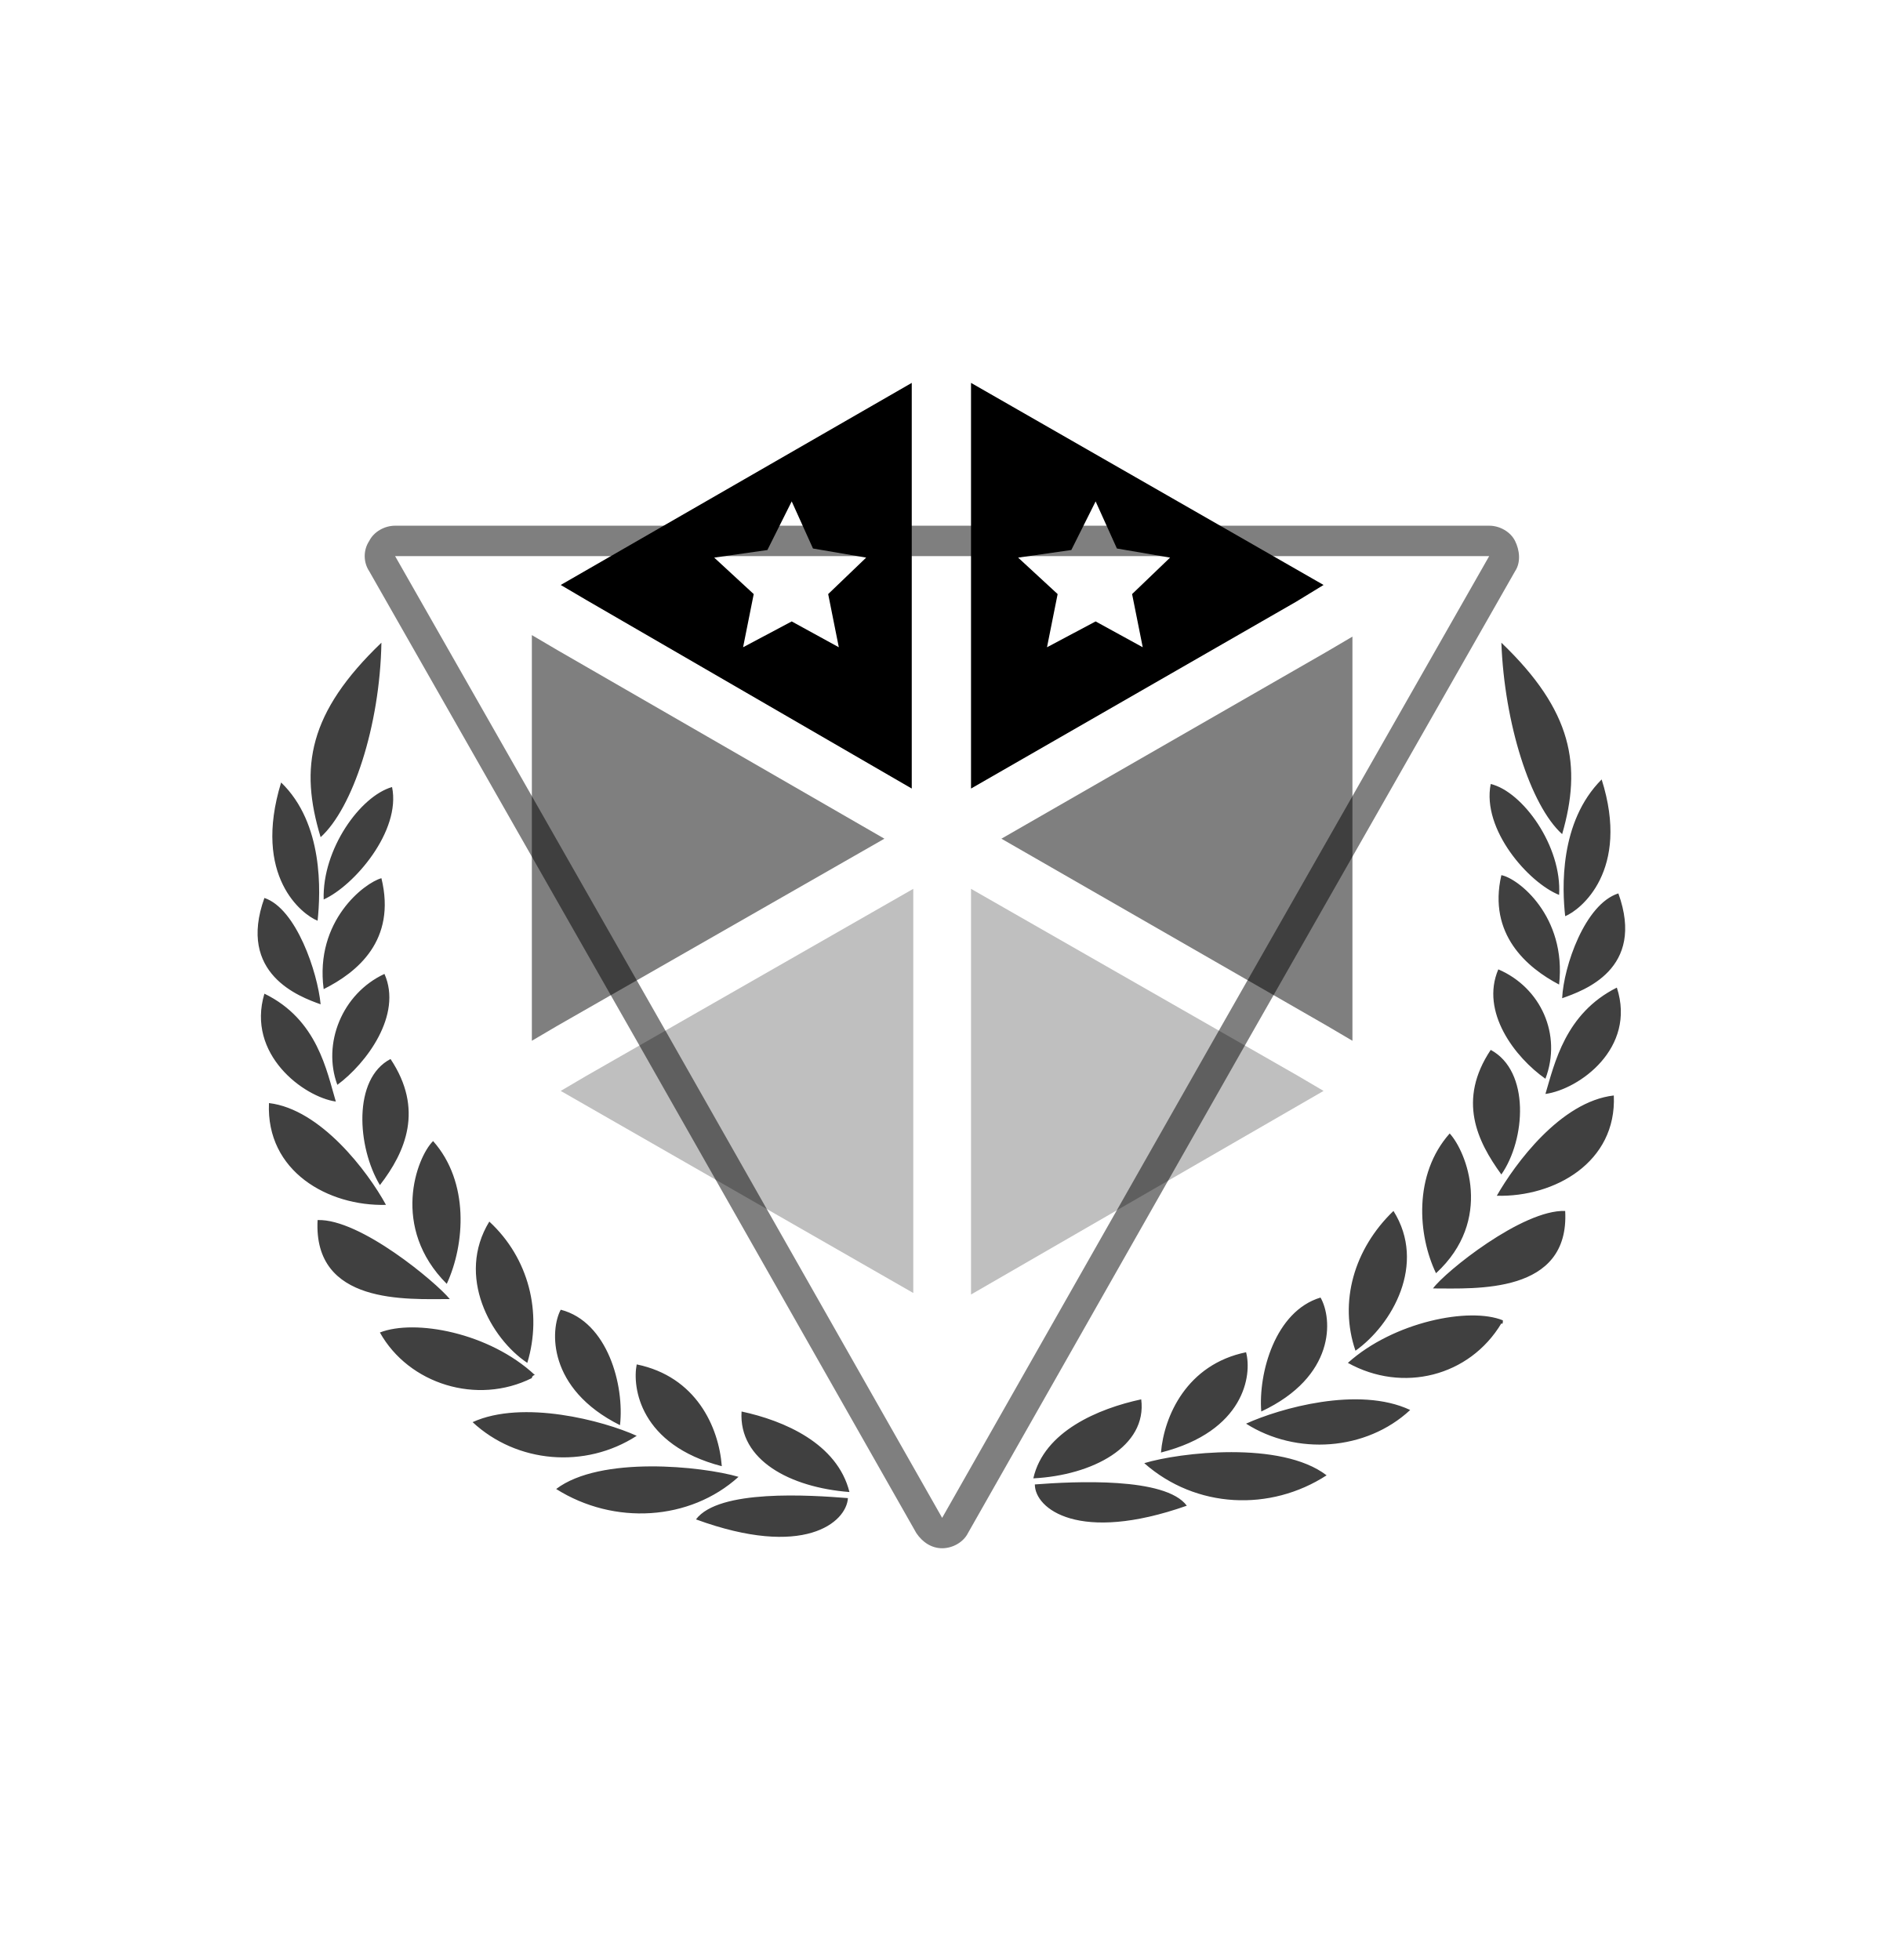
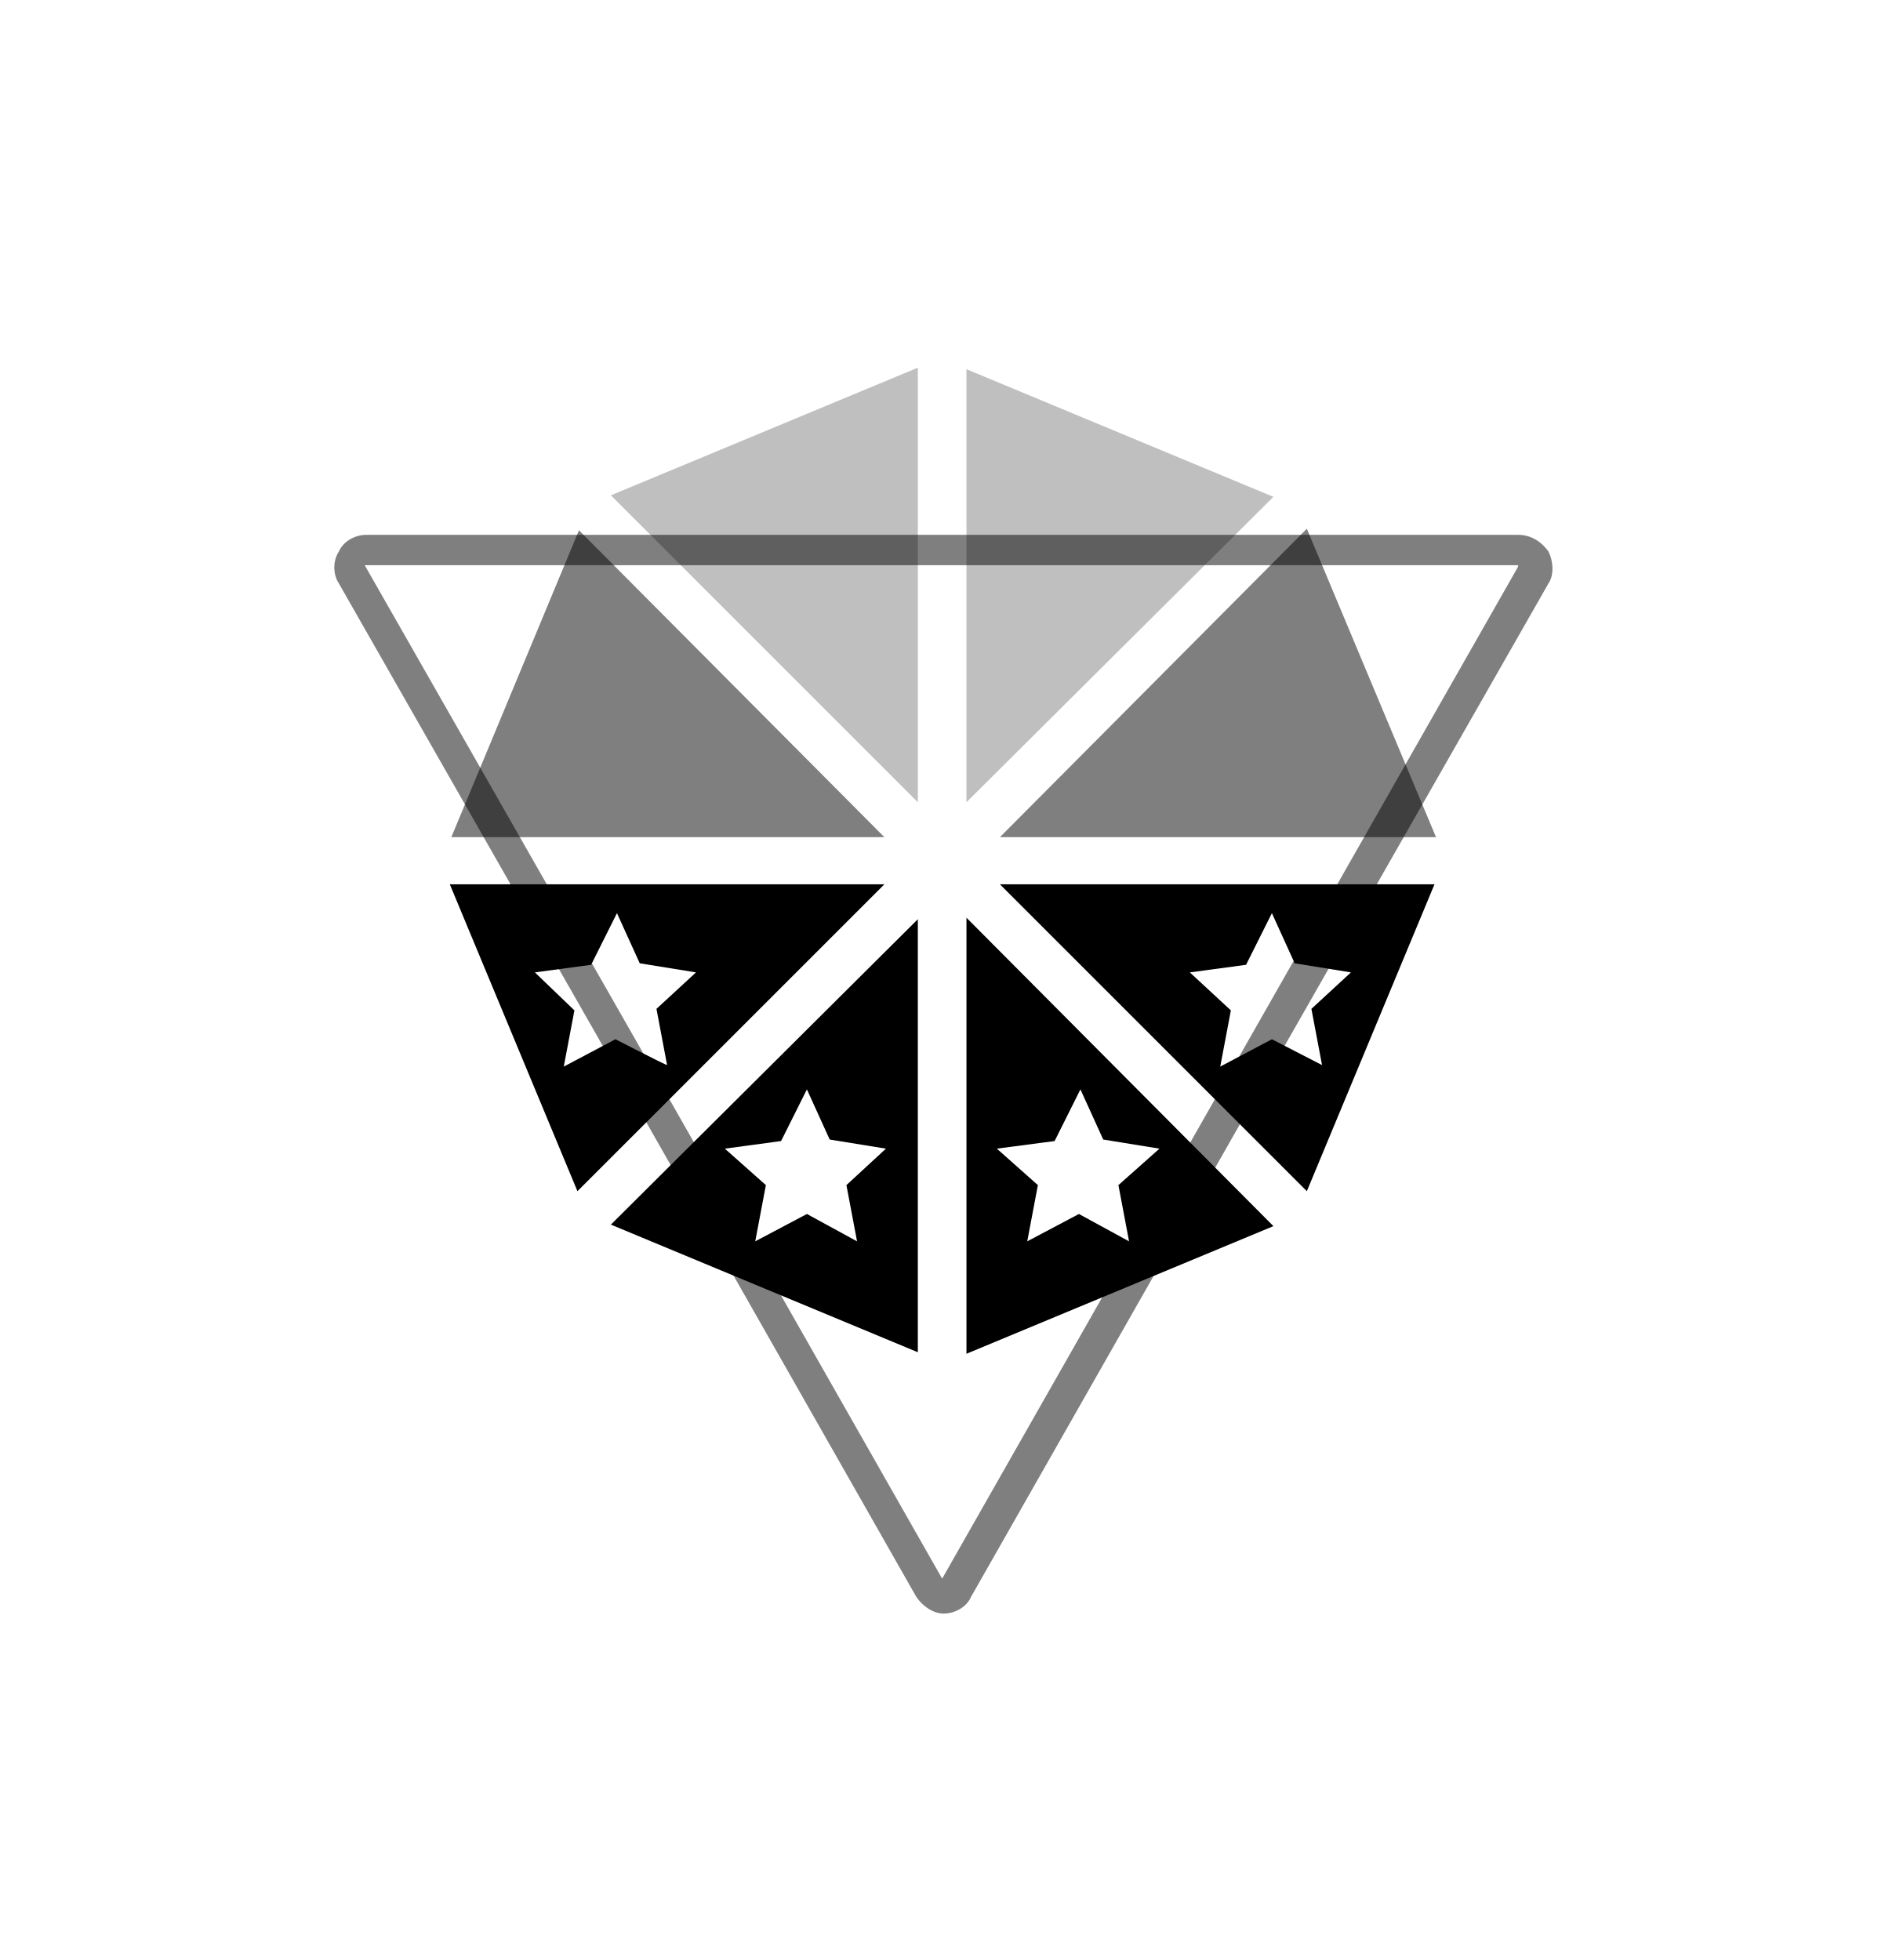
<svg viewBox="0 0 124 129">
-   <path opacity=".5" d="M98 36.6L80 68.2 62 99.9 44 68.2 26 36.6h72m0-2H26c-.7 0-1.4.4-1.7 1-.4.6-.4 1.4 0 2l18 31.6 18 31.7c.4.6 1 1 1.7 1s1.4-.4 1.7-1l18-31.7 18-31.6c.4-.6.3-1.4 0-2-.3-.6-1-1-1.7-1zm0 4z" />
-   <path opacity=".25" d="M63.9 83.1v2.1l23.2-13.4-1.7-1-21.5-12.3v24.6zM38.6 70.8l-1.7 1 23.2 13.3V58.5L38.6 70.8z" />
-   <path opacity=".5" d="M35 68.5l1.7-1 21.5-12.3-21.5-12.4-1.7-1v26.7zm52.3-25.6L65.9 55.2l21.4 12.3 1.7 1V41.9l-1.7 1z" />
-   <path d="M38.6 39.5L60 51.9V25.2L36.9 38.5l1.7 1zm11.9-3.3l1.6-3.2 1.4 3.1 3.5.6-2.5 2.4.7 3.5-3.1-1.7-3.2 1.7.7-3.5-2.6-2.4 3.5-.5zm36.6 2.3L63.9 25.2v26.7l21.4-12.3 1.8-1.1zm-11.9 4.1l-3.1-1.7-3.2 1.7.7-3.5-2.6-2.4 3.5-.5 1.6-3.2 1.4 3.1 3.5.6-2.5 2.4.7 3.5z" />
-   <path opacity=".75" d="M34.7 89.7c1-3.3.1-6.9-2.5-9.3-2.2 3.6.1 7.7 2.5 9.3zm-6.2-14.6c-1.1 1.1-2.8 5.7.9 9.4 1.2-2.6 1.5-6.7-.9-9.4zm-3.4-32.8c-4.8 4.6-5.4 8.2-4 12.8 2.1-1.9 3.9-7.3 4-12.8zM25 78c1.7-2.2 2.9-5 .7-8.3-2.5 1.3-2.2 5.8-.7 8.3zm.3-13.9c-2.8 1.3-4.1 4.6-3.1 7.3 1.9-1.4 4.3-4.6 3.1-7.3zm-.2-6.3c-1.1.3-4.4 2.8-3.8 7.3 2.2-1.1 4.8-3.2 3.8-7.3zm.7-6c-2.1.6-4.6 4.1-4.5 7.4 2-.9 5.1-4.5 4.5-7.4zm9.4 38.7c-3-2.8-7.9-3.7-10.2-2.8 1.9 3.4 6.4 4.8 10 3 0-.1.1-.2.2-.2zm1.7-4.3c-.7 1.3-.9 5.2 3.9 7.6.3-2.6-.8-6.8-3.9-7.6zm-5.8 7.4c2.9 2.7 7.4 3.1 10.8.9-2.2-1-7.5-2.4-10.8-.9zm16.4 2.9c-.2-2.6-1.7-5.9-5.6-6.7-.3 1.5.2 5.3 5.6 6.7zm1.1.7c-2.4-.7-9.1-1.4-12 .8 3.8 2.4 8.8 2.1 12-.8zm.2-4.3c-.2 3.2 3.2 5 7.1 5.3-.8-3.2-4.3-4.7-7.1-5.3zm7 5.7c-2.5-.2-8.5-.6-10 1.4 7.1 2.6 9.9.2 10-1.4zM29.6 85.5c-.9-1.1-5.9-5.3-8.7-5.2-.3 5.6 5.9 5.2 8.7 5.2zm-4.2-6.2c-1.2-2.2-4.3-6.3-7.7-6.7-.2 4.5 3.9 6.8 7.7 6.7zm-3.3-6.8c-.6-2-1.2-5.4-4.7-7.1-1.2 4 2.6 6.8 4.7 7.1zm-1-6.4c-.2-2.1-1.6-6.3-3.7-7-1.8 5 2.3 6.5 3.7 7zm-.2-5.5c.2-1.9.4-6.4-2.4-9.1-1.9 6.2 1.4 8.7 2.4 9.1zm68.3 28.3c2.4-1.7 4.7-5.7 2.5-9.2-2.6 2.5-3.6 6-2.5 9.2zm6.2-14.3c-2.4 2.7-2.1 6.7-.9 9.2 3.8-3.5 2-8 .9-9.2zm3.4-32.3c.2 5.3 1.9 10.7 4 12.6 1.3-4.5.7-8.1-4-12.6zm-.7 26.8c-2.2 3.3-.9 6 .7 8.2 1.6-2.3 1.9-6.8-.7-8.2zm.5-5.3c-1.2 2.8 1.1 5.8 3.1 7.2 1.1-2.9-.3-6-3.1-7.2zm.2-6.2c-.9 3.9 1.7 6.1 3.8 7.2.5-4.5-2.7-7-3.8-7.2zm-.7-6c-.6 3 2.5 6.5 4.5 7.3.2-3.2-2.4-6.8-4.5-7.3zm.8 35.3c-2.2-.9-7.2.1-10.2 2.8 3.6 2 8 .9 10.1-2.6.1.1.1-.1.1-.2zm-15.9 6c4.9-2.3 4.7-6.1 3.9-7.5-3 .9-4.1 5-3.9 7.5zm9.8-.1c-3.4-1.6-8.6-.1-10.8.9 3.3 2.1 7.9 1.8 10.8-.9zm-16.4 2.8c5.5-1.4 6-5.1 5.6-6.6-3.9.8-5.4 4.2-5.6 6.6zm-1.1.7c3.4 3 8.3 3.2 12 .8-3-2.3-9.7-1.5-12-.8zm-.2-4.2c-2.8.6-6.4 2.1-7.1 5.2 3.9-.2 7.5-2.1 7.1-5.2zm-7 5.6c0 1.6 2.9 3.9 10 1.4-1.4-1.9-7.4-1.6-10-1.4zm34.9-18c-2.8-.1-7.9 4-8.7 5.1 2.8 0 9 .4 8.7-5.1zm3.2-7.6c-3.5.4-6.5 4.5-7.7 6.6 3.8.1 7.9-2.2 7.7-6.6zm.2-7.1c-3.4 1.7-4.1 5-4.7 7 2.2-.3 6-3 4.7-7zm.1-6.2c-2.2.7-3.6 4.8-3.7 6.9 1.4-.5 5.5-1.9 3.7-6.9zm-3.5 1.5c1-.4 4.3-3 2.4-9-2.8 2.8-2.6 7.2-2.4 9z" />
+   <path opacity=".5" d="M99.9 37.3L81 70.5l-19 33.4-19-33.4-19-33.3h75.9m0-2H24.1c-.7 0-1.5.4-1.8 1.1-.4.6-.4 1.5 0 2.1l19 33.3 19 33.4c.4.6 1.1 1.1 1.8 1.1s1.5-.4 1.8-1.1l19-33.4 19-33.3c.4-.6.3-1.5 0-2.1-.5-.7-1.2-1.1-2-1.1z" />
+   <path opacity=".25" d="M63.6 52.8V24.3l20.2 8.4-20.2 20.1zm-3.2-28.6l-20.2 8.4 20.2 20.2V24.2z" />
+   <path opacity=".5" d="M58.2 55.1H29.7l8.4-20.2 20.1 20.2zm36.3 0L86 34.8 65.8 55.1h28.7z" />
+   <path d="M40.2 80.6L60.4 89V60.5L40.2 80.6zm16.2 1.1l-3.3-1.8-3.4 1.8.7-3.7-2.7-2.4 3.7-.5 1.7-3.4 1.5 3.3 3.7.6-2.6 2.4.7 3.7zM29.6 58.2L38 78.4l20.2-20.2H29.6zm10.9 10.2l-3.4 1.8.7-3.7-2.6-2.5 3.7-.5 1.7-3.4 1.5 3.3 3.7.6-2.6 2.4.7 3.7c-.1 0-3.4-1.7-3.4-1.7zm23.1 20.7l20.2-8.4-20.2-20.3v28.7zm5.8-14l1.7-3.4 1.5 3.3 3.7.6-2.7 2.4.7 3.7-3.3-1.8-3.4 1.8.7-3.7-2.7-2.4 3.8-.5zm-3.6-16.9L86 78.4l8.4-20.2H65.8zm17.9 10.2l-3.4 1.8.7-3.7-2.7-2.5 3.7-.5 1.7-3.4 1.5 3.3 3.7.6-2.6 2.4.7 3.7-3.3-1.7z" />
</svg>
